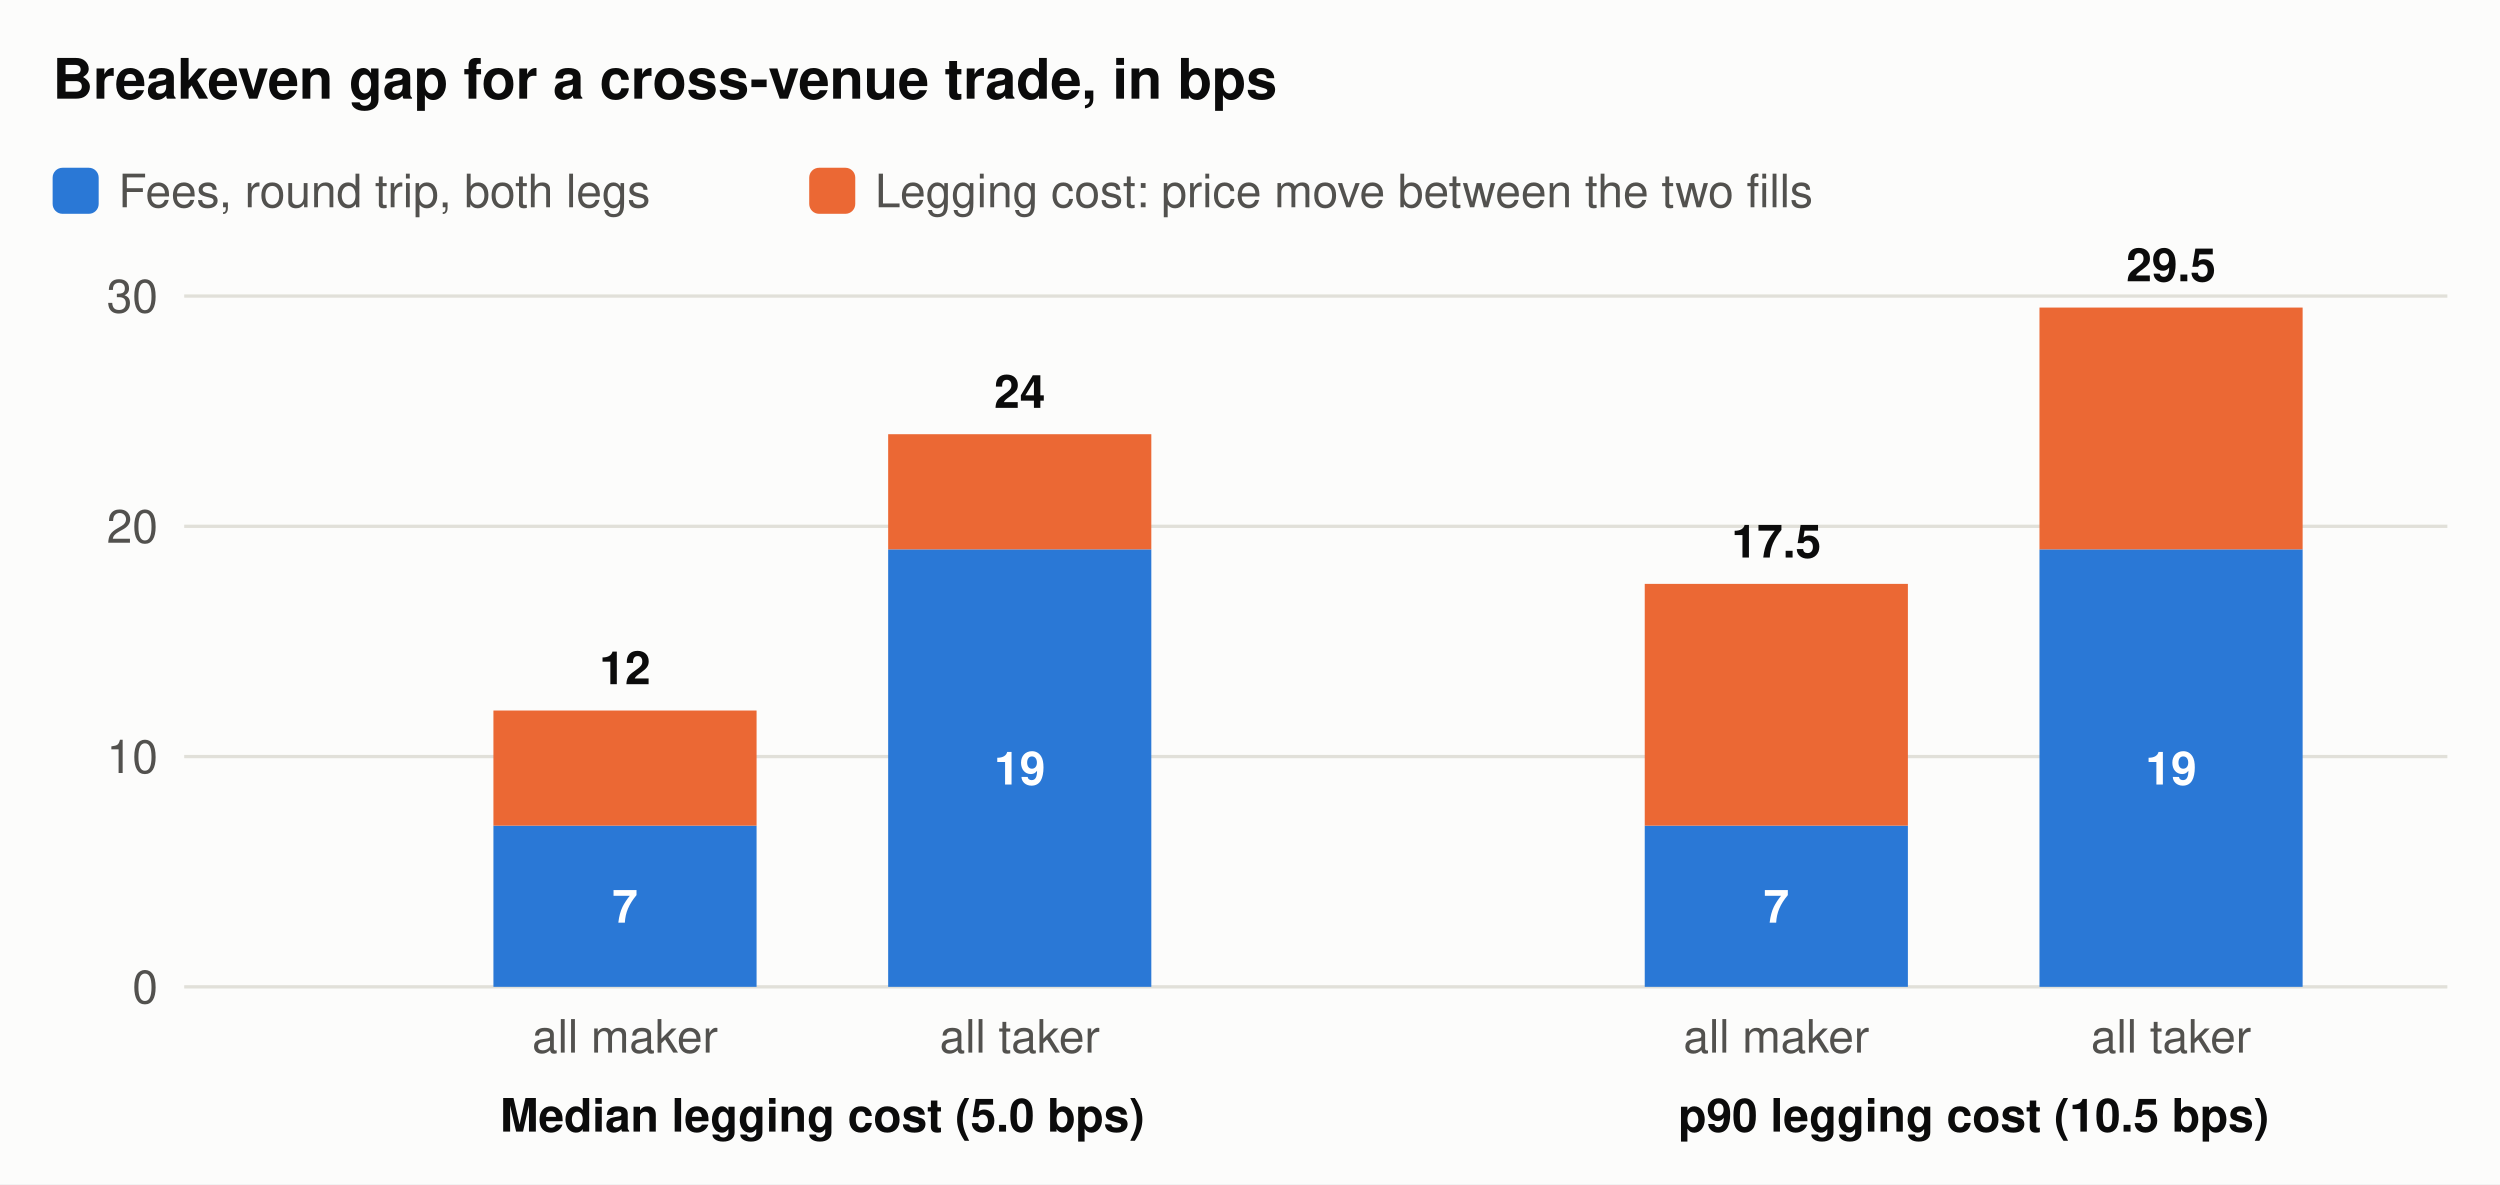
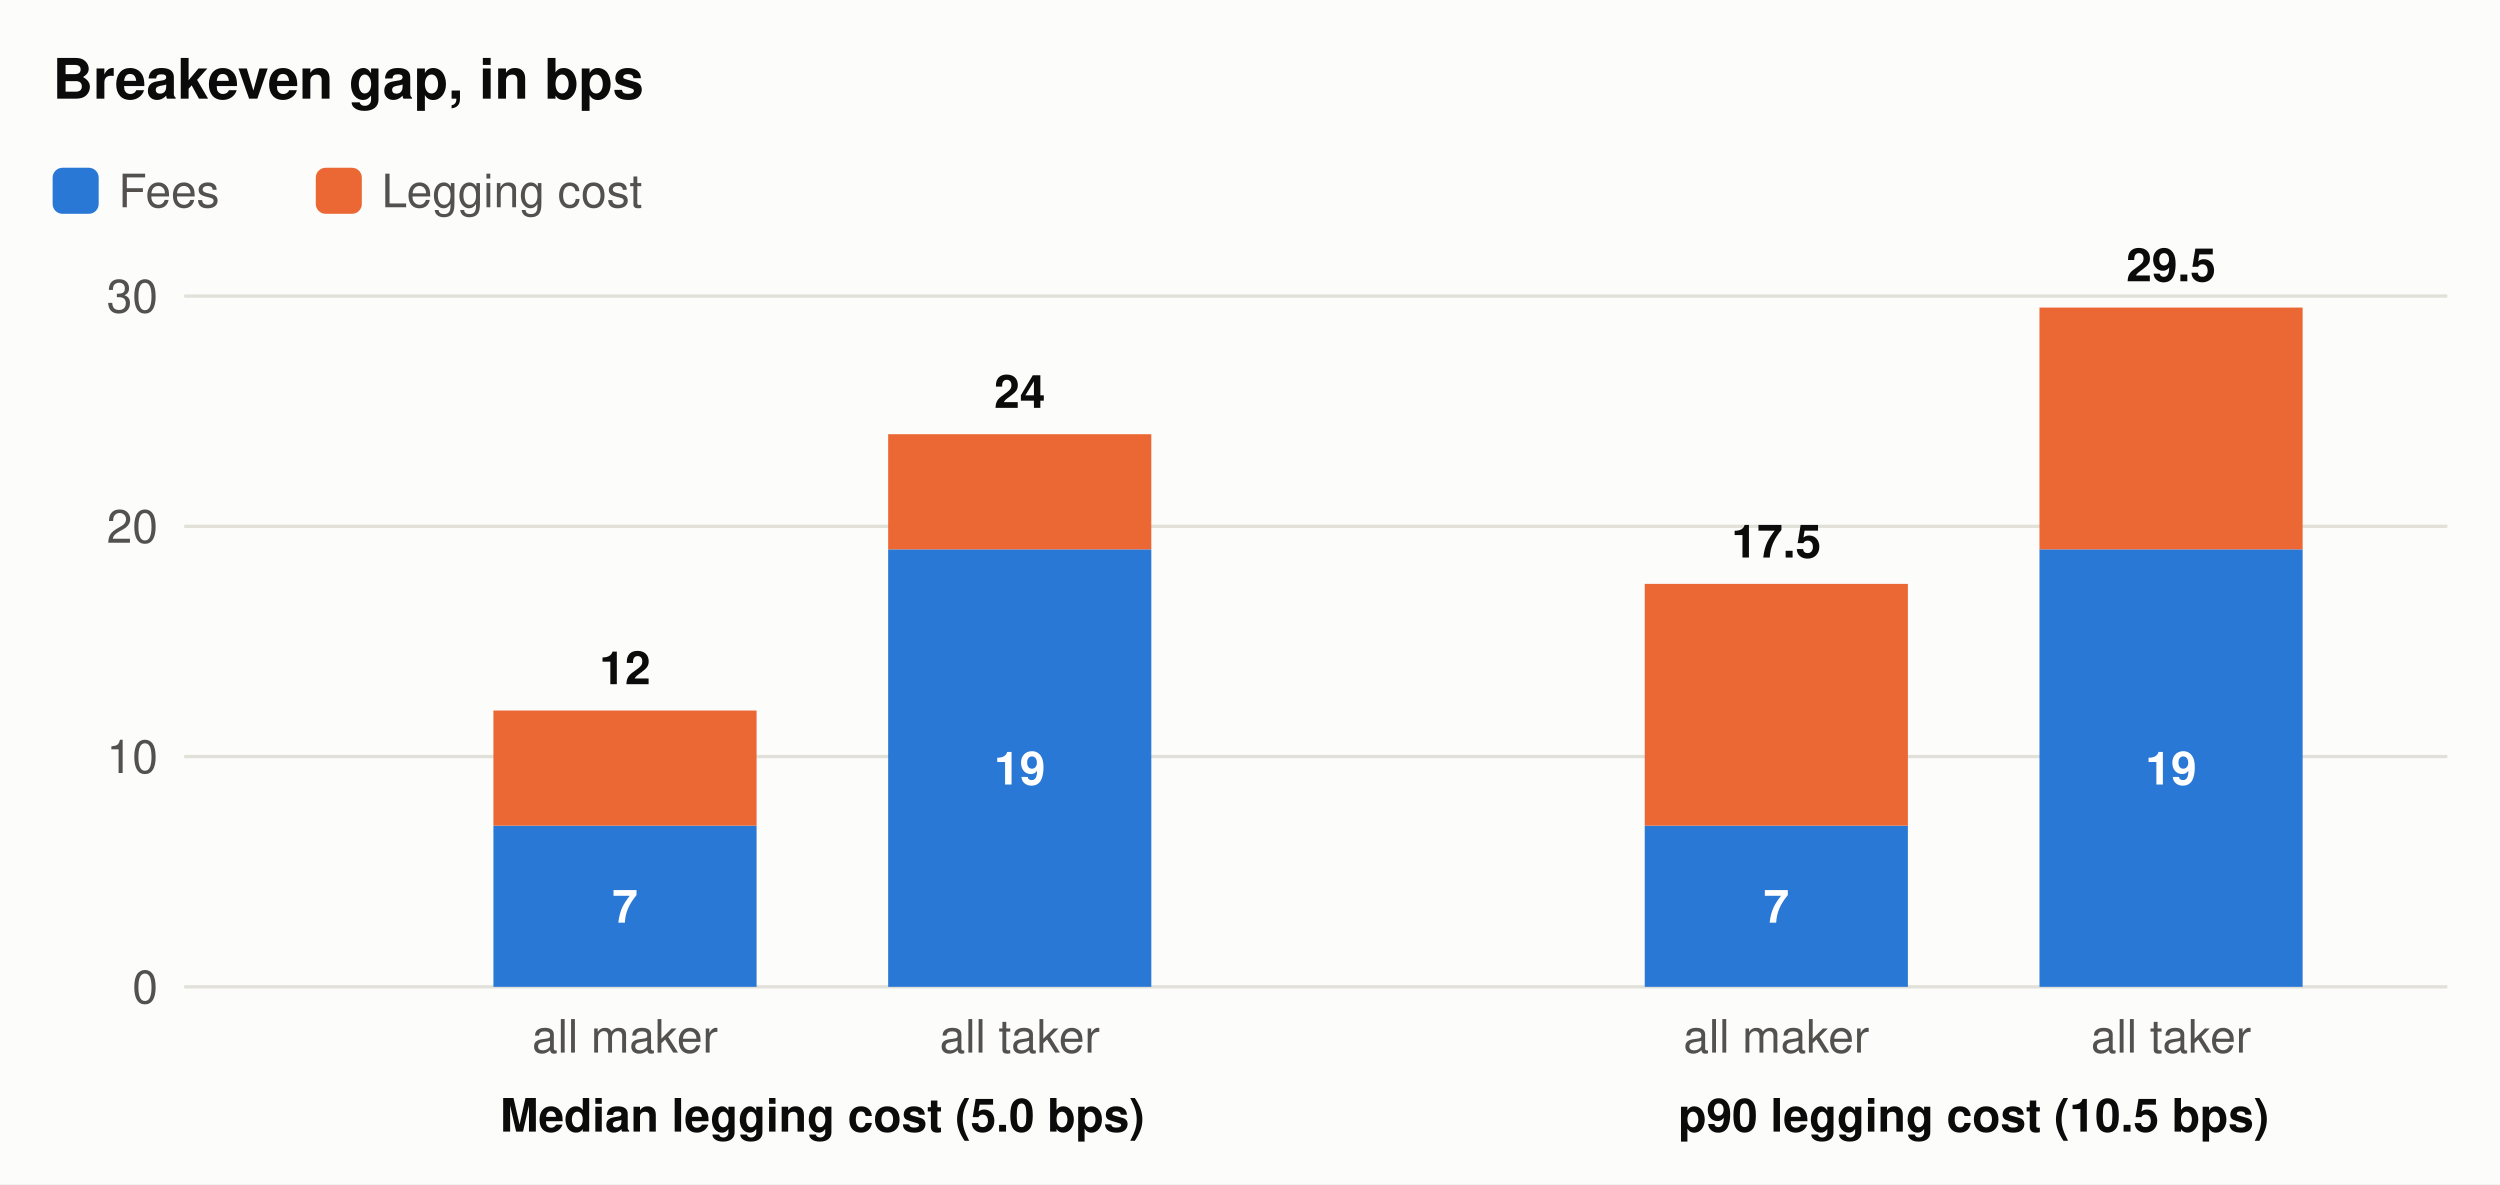
<svg xmlns="http://www.w3.org/2000/svg" viewBox="0 0 760 360" width="760" height="360" role="img" aria-labelledby="t d">
  <style>
text{font-family:Helvetica,Arial,sans-serif;fill:#52514e;font-size:14px}
.t{fill:#0b0b0b;font-size:17px;font-weight:700}.l{fill:#0b0b0b}.b{font-weight:700}.w{fill:#ffffff;font-weight:700}.s{font-size:12px}
.grid{stroke:#e1e0d9;stroke-width:1}.axis{stroke:#c3c2b7;stroke-width:1}
@media (prefers-color-scheme: dark){
text{fill:#c3c2b7}.t,.l{fill:#f0efec}.w{fill:#ffffff}.grid{stroke:#2c2c2a}.axis{stroke:#383835}
[fill="#fcfcfb"]{fill:#1a1a19}[stroke="#fcfcfb"]{stroke:#1a1a19}[fill="#f1f0ec"]{fill:#262624}
[fill="#2a78d6"]{fill:#3987e5}[stroke="#2a78d6"]{stroke:#3987e5}[fill="#9ec5f4"]{fill:#184f95}
[fill="#eb6834"]{fill:#d95926}[stroke="#eb6834"]{stroke:#d95926}[fill="#f6c2a8"]{fill:#7a3416}
[stroke="#0b0b0b"]{stroke:#f0efec}[stroke="#52514e"]{stroke:#c3c2b7}[fill="#52514e"]{fill:#c3c2b7}}
</style>
  <rect width="760" height="360" fill="#fcfcfb" />
-   <text class="t" x="16" y="30">Breakeven gap for a cross-venue trade, in bps</text>
+   <text class="t" x="16" y="30">Breakeven gap, in bps</text>
  <rect x="16" y="51" width="14" height="14" rx="3" fill="#2a78d6" />
-   <text x="36" y="63">Fees, round trip, both legs</text>
-   <rect x="246" y="51" width="14" height="14" rx="3" fill="#eb6834" />
-   <text x="266" y="63">Legging cost: price move between the two fills</text>
+   <text x="36" y="63">Fees</text>
+   <rect x="96" y="51" width="14" height="14" rx="3" fill="#eb6834" />
+   <text x="116" y="63">Legging cost</text>
  <line class="grid" x1="56" y1="300.0" x2="744" y2="300.0" />
  <text x="48" y="305.0" text-anchor="end">0</text>
  <line class="grid" x1="56" y1="230.0" x2="744" y2="230.0" />
  <text x="48" y="235.0" text-anchor="end">10</text>
  <line class="grid" x1="56" y1="160.0" x2="744" y2="160.0" />
  <text x="48" y="165.0" text-anchor="end">20</text>
  <line class="grid" x1="56" y1="90.0" x2="744" y2="90.0" />
  <text x="48" y="95.0" text-anchor="end">30</text>
  <rect x="150" y="251.0" width="80" height="49.0" fill="#2a78d6" />
  <rect x="150" y="216.0" width="80" height="35.0" fill="#eb6834" />
  <text class="w" x="190" y="280.5" text-anchor="middle">7</text>
  <text class="l b" x="190" y="208.0" text-anchor="middle">12</text>
  <text x="190" y="320" text-anchor="middle">all maker</text>
  <rect x="270" y="167.0" width="80" height="133.0" fill="#2a78d6" />
  <rect x="270" y="132.0" width="80" height="35.0" fill="#eb6834" />
  <text class="w" x="310" y="238.5" text-anchor="middle">19</text>
  <text class="l b" x="310" y="124.0" text-anchor="middle">24</text>
  <text x="310" y="320" text-anchor="middle">all taker</text>
  <text class="l b" x="250" y="344" text-anchor="middle">Median legging cost (5.0 bps)</text>
  <rect x="500" y="251.0" width="80" height="49.0" fill="#2a78d6" />
  <rect x="500" y="177.5" width="80" height="73.5" fill="#eb6834" />
  <text class="w" x="540" y="280.5" text-anchor="middle">7</text>
  <text class="l b" x="540" y="169.5" text-anchor="middle">17.5</text>
  <text x="540" y="320" text-anchor="middle">all maker</text>
  <rect x="620" y="167.0" width="80" height="133.0" fill="#2a78d6" />
  <rect x="620" y="93.5" width="80" height="73.5" fill="#eb6834" />
  <text class="w" x="660" y="238.5" text-anchor="middle">19</text>
  <text class="l b" x="660" y="85.5" text-anchor="middle">29.5</text>
  <text x="660" y="320" text-anchor="middle">all taker</text>
  <text class="l b" x="600" y="344" text-anchor="middle">p90 legging cost (10.5 bps)</text>
</svg>
